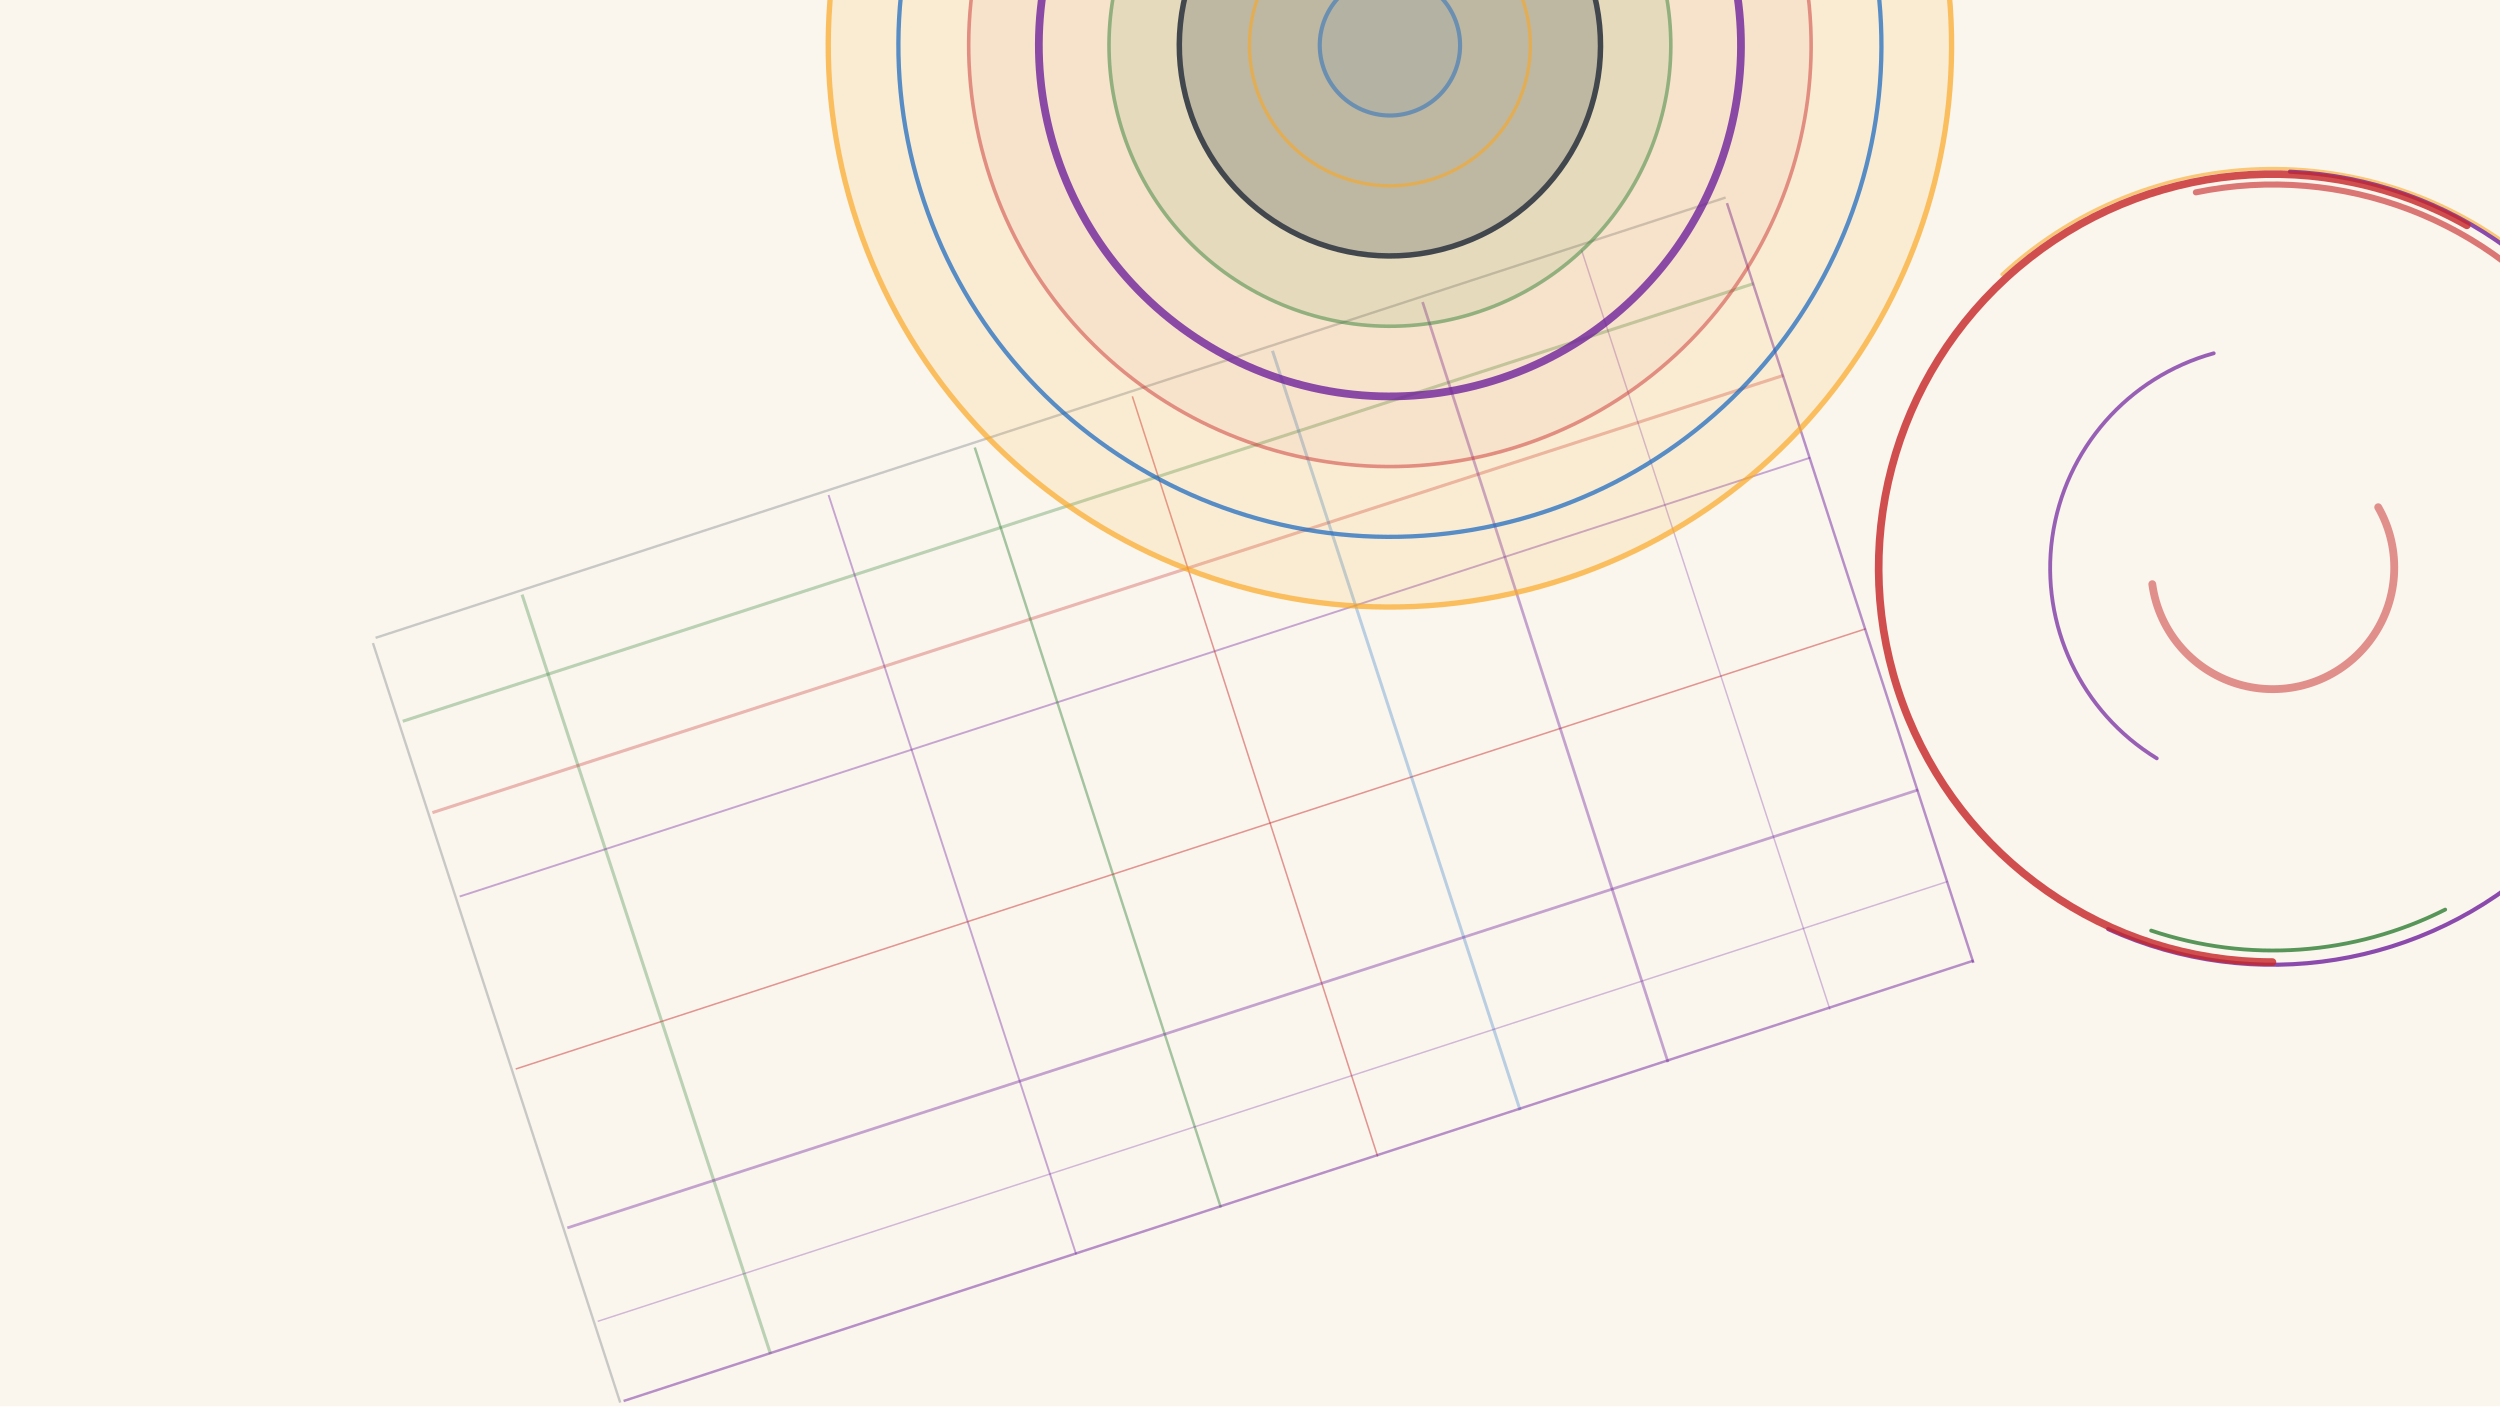
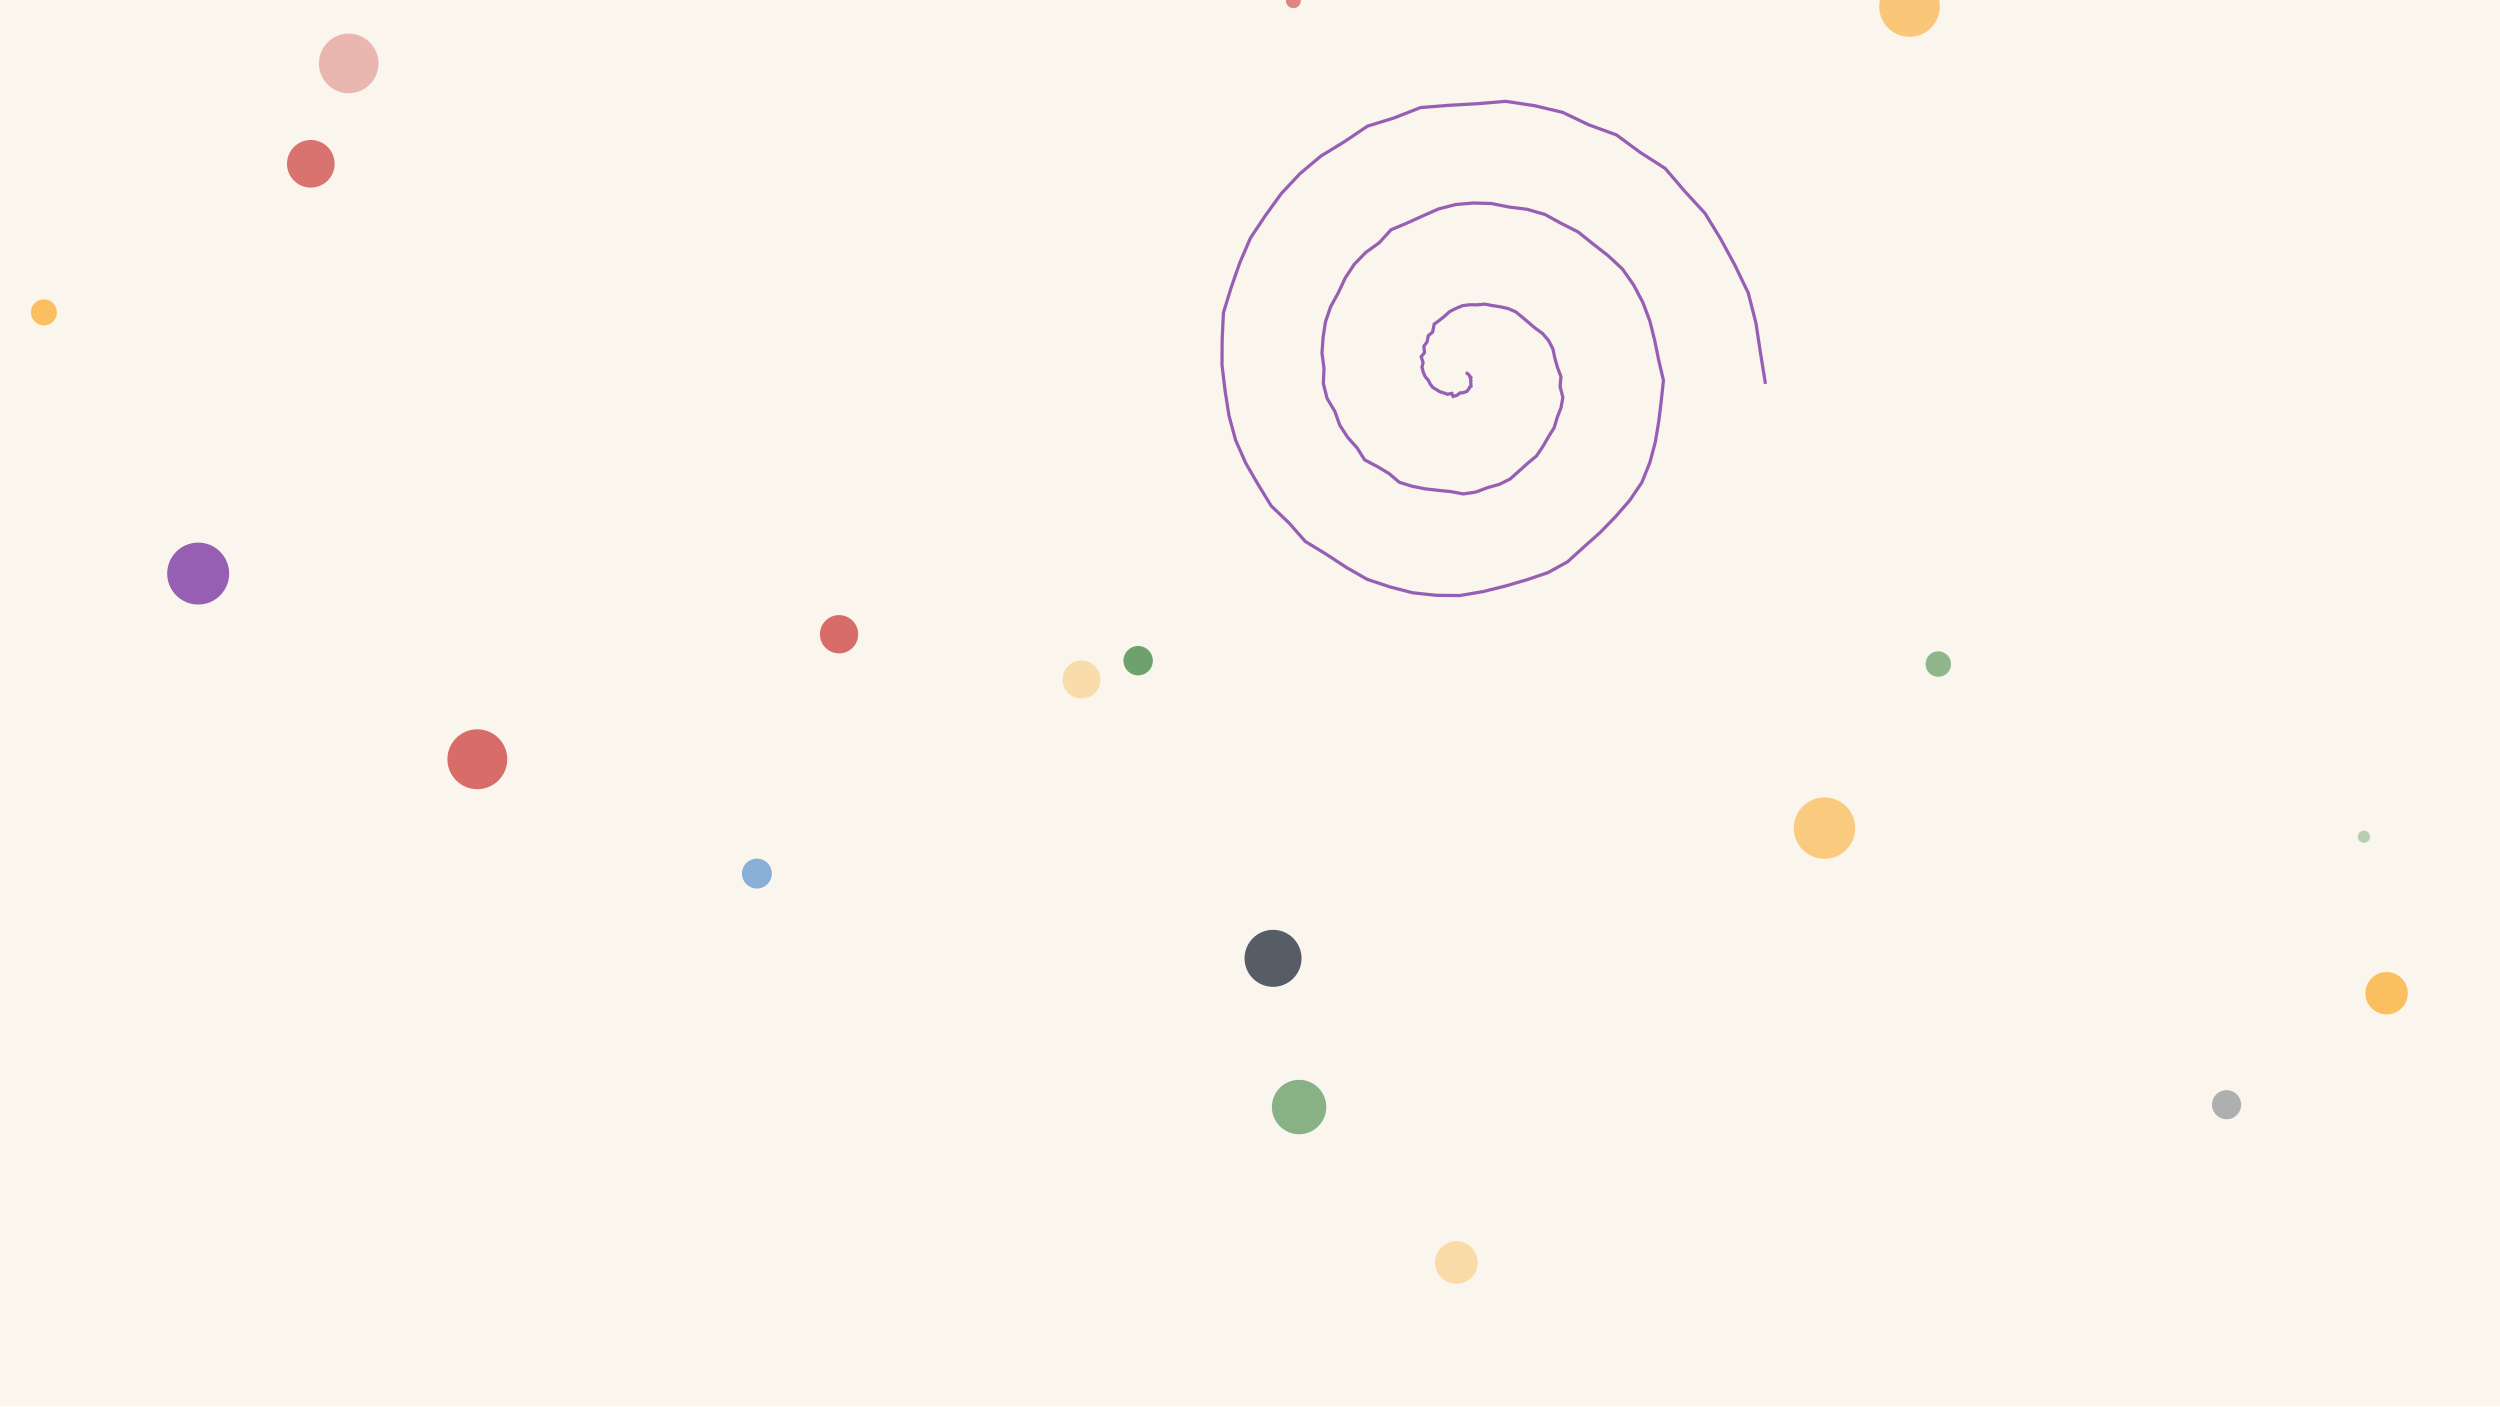
<svg xmlns="http://www.w3.org/2000/svg" viewBox="0 0 1920 1080" width="1920" height="1080">
  <rect width="1920" height="1080" fill="#FAF6EE" />
-   <g transform="translate(90 -121) rotate(-14 960 540) scale(1.23)">
-     <path d="M 1398.8 568.5 A 75.9 75.9 0 1 1 1250.3 581.0" fill="none" stroke="#C62828" stroke-width="4.9" opacity="0.50" stroke-linecap="round" />
-     <path d="M 1206.0 370.6 A 249.6 249.6 0 0 1 1537.0 456.5" fill="none" stroke="#F9A825" stroke-width="2.0" opacity="0.60" stroke-linecap="round" />
-     <path d="M 1396.0 351.9 A 247.7 247.7 0 1 1 1171.5 783.3" fill="none" stroke="#6A1B9A" stroke-width="2.6" opacity="0.78" stroke-linecap="round" />
-     <path d="M 1226.7 687.2 A 139.2 139.2 0 0 1 1322.4 450.4" fill="none" stroke="#6A1B9A" stroke-width="2.4" opacity="0.68" stroke-linecap="round" />
-     <path d="M 1335.9 350.2 A 239.5 239.5 0 0 1 1547.1 497.8" fill="none" stroke="#C62828" stroke-width="3.8" opacity="0.62" stroke-linecap="round" />
-     <path d="M 1266.0 828.1 A 246.0 246.0 0 1 1 1495.1 411.1" fill="none" stroke="#C62828" stroke-width="4.8" opacity="0.81" stroke-linecap="round" />
-     <path d="M 1378.6 822.4 A 238.8 238.8 0 0 1 1197.3 790.7" fill="none" stroke="#2E7D32" stroke-width="2.4" opacity="0.80" stroke-linecap="round" />
+   <g transform="rotate(32 960 540)">
+     <polyline points="966.0,236.8 968.1,236.9 969.1,237.2 972.3,238.4 970.9,238.4 972.3,239.6 973.0,240.9 975.0,243.7 974.5,244.7 974.6,246.7 974.3,248.8 973.3,250.0 972.2,251.4 970.7,252.3 969.4,255.5 967.4,257.6 965.4,256.1 962.9,258.5 960.3,259.0 957.2,259.9 954.1,259.9 950.6,260.0 947.6,258.9 944.9,257.2 941.1,256.0 938.0,253.8 935.3,251.2 934.1,247.7 930.5,244.7 931.0,240.7 928.0,236.8 928.3,232.7 926.6,228.2 927.9,224.0 925.7,218.2 927.5,213.8 929.2,209.0 930.7,203.7 933.5,199.1 936.7,194.6 941.0,191.1 945.8,188.2 950.5,184.6 955.9,182.5 961.5,180.1 967.4,178.0 973.7,177.0 980.0,177.8 986.3,178.7 992.9,179.7 1000.2,180.2 1007.0,182.4 1013.2,186.1 1018.1,191.2 1023.5,196.1 1029.7,200.9 1033.1,207.6 1039.3,213.5 1042.3,220.9 1043.8,228.8 1046.0,236.8 1046.0,245.1 1046.3,253.6 1046.0,262.4 1043.3,270.6 1040.8,279.2 1038.2,288.2 1033.3,296.1 1027.0,303.0 1021.1,310.7 1013.7,317.0 1004.7,320.5 996.0,324.8 987.0,329.1 977.5,332.7 967.4,335.4 957.2,333.9 946.8,334.1 935.6,334.9 925.9,330.2 915.3,327.1 905.3,322.4 896.6,315.5 886.1,310.1 877.7,302.0 872.0,291.9 864.4,282.7 858.8,272.1 854.0,261.0 851.2,249.1 850.5,236.8 849.0,224.4 849.3,211.7 852.0,199.3 856.8,187.6 859.2,174.3 866.7,163.7 874.0,152.7 881.6,141.5 891.0,131.6 901.9,123.4 913.8,116.4 926.7,111.5 939.5,105.6 953.2,101.7 967.4,100.9 981.9,99.6 996.3,101.3 1011.0,102.8 1025.9,105.7 1039.8,111.6 1052.9,119.2 1065.0,128.5 1076.0,139.1 1086.6,150.3 1097.9,161.5 1104.8,175.7 1111.5,190.0 1117.7,204.9 1122.5,220.5 1125.4,236.8 1124.8,253.4 1122.2,269.7 1118.7,286.0 1114.0,302.1 1109.3,318.7 1100.9,333.8 1090.0,347.1 1078.4,360.1 1066.2,372.7 1052.8,384.6 1037.4,394.0 1021.1,401.9 1003.7,407.4 985.8,411.7 967.4,412.4 949.0,412.0 930.2,412.2 912.2,406.8 893.5,402.9 876.5,394.4 859.5,385.4 843.5,374.5 829.3,361.3 816.5,346.5 804.1,331.1 793.7,314.2 783.8,296.5 778.6,277.0 774.1,257.2 771.0,236.8 771.6,216.3 773.0,195.5 777.0,175.0 783.5,154.9 792.9,136.1 801.7,116.4 815.7,100.2 828.7,82.7 846.1,69.8 863.8,57.3 881.6,44.0 901.9,35.2 923.1,28.0 945.2,25.5 967.4,20.8 990.0,22.5 1012.9,22.8 1034.8,29.7 1057.0,35.8 1077.6,46.1 1097.7,57.5 1117.6,70.1 1134.6,86.3 1150.0,104.2 1165.8,122.3" fill="none" stroke="#6A1B9A" stroke-width="2.5" opacity="0.69" />
  </g>
-   <g transform="translate(256 139) rotate(-18 960 540) scale(0.71)">
-     <line x1="192" y1="103.5" x2="1728" y2="101.8" stroke="#0A1628" stroke-width="2.6" opacity="0.21" />
-     <line x1="187.5" y1="108" x2="188.0" y2="972" stroke="#0A1628" stroke-width="2.6" opacity="0.21" />
-     <line x1="192" y1="198.4" x2="1728" y2="199.7" stroke="#2E7D32" stroke-width="3.4" opacity="0.31" />
-     <line x1="357.1" y1="108" x2="358.9" y2="972" stroke="#2E7D32" stroke-width="3.4" opacity="0.31" />
-     <line x1="192" y1="302.3" x2="1728" y2="304.1" stroke="#C62828" stroke-width="3.4" opacity="0.31" />
-     <line x1="192" y1="397.7" x2="1728" y2="397.7" stroke="#6A1B9A" stroke-width="2.1" opacity="0.37" />
-     <line x1="705.7" y1="108" x2="706.6" y2="972" stroke="#6A1B9A" stroke-width="2.1" opacity="0.37" />
-     <line x1="872.0" y1="108" x2="871.1" y2="972" stroke="#2E7D32" stroke-width="2.7" opacity="0.42" />
-     <line x1="192" y1="593.9" x2="1728" y2="592.3" stroke="#C62828" stroke-width="1.7" opacity="0.47" />
-     <line x1="1051.2" y1="108" x2="1049.5" y2="972" stroke="#C62828" stroke-width="1.7" opacity="0.47" />
-     <line x1="1210.6" y1="108" x2="1211.5" y2="972" stroke="#1565C0" stroke-width="3.3" opacity="0.28" />
-     <line x1="192" y1="774.6" x2="1728" y2="775.5" stroke="#6A1B9A" stroke-width="3.0" opacity="0.38" />
-     <line x1="1381.3" y1="108" x2="1379.7" y2="972" stroke="#6A1B9A" stroke-width="3.0" opacity="0.38" />
-     <line x1="192" y1="880.9" x2="1728" y2="879.6" stroke="#6A1B9A" stroke-width="1.6" opacity="0.29" />
-     <line x1="1562.2" y1="108" x2="1563.9" y2="972" stroke="#6A1B9A" stroke-width="1.6" opacity="0.29" />
-     <line x1="192" y1="971.5" x2="1728" y2="969.7" stroke="#6A1B9A" stroke-width="2.7" opacity="0.47" />
-     <line x1="1727.5" y1="108" x2="1727.1" y2="972" stroke="#6A1B9A" stroke-width="2.7" opacity="0.47" />
-   </g>
-   <g transform="translate(-203 -141) rotate(-17 960 540) scale(1.03)">
-     <circle cx="1323.654" cy="274.278" r="418.7" fill="#F9A825" fill-opacity="0.19" stroke="#F9A825" stroke-width="4.0" opacity="0.71" />
-     <circle cx="1323.654" cy="274.278" r="366.4" fill="none" fill-opacity="0.00" stroke="#1565C0" stroke-width="3.2" opacity="0.71" />
-     <circle cx="1323.654" cy="274.278" r="314.0" fill="#C62828" fill-opacity="0.10" stroke="#C62828" stroke-width="2.7" opacity="0.48" />
-     <circle cx="1323.654" cy="274.278" r="261.7" fill="none" fill-opacity="0.00" stroke="#6A1B9A" stroke-width="5.8" opacity="0.77" />
-     <circle cx="1323.654" cy="274.278" r="209.4" fill="#2E7D32" fill-opacity="0.17" stroke="#2E7D32" stroke-width="2.7" opacity="0.50" />
-     <circle cx="1323.654" cy="274.278" r="157.0" fill="#0A1628" fill-opacity="0.24" stroke="#0A1628" stroke-width="4.1" opacity="0.75" />
-     <circle cx="1323.654" cy="274.278" r="104.7" fill="none" fill-opacity="0.00" stroke="#F9A825" stroke-width="2.5" opacity="0.62" />
-     <circle cx="1323.654" cy="274.278" r="52.3" fill="#1565C0" fill-opacity="0.12" stroke="#1565C0" stroke-width="3.1" opacity="0.49" />
-   </g>
+   <circle cx="1488.6" cy="510.0" r="9.8" fill="#2E7D32" opacity="0.52" />
+   <circle cx="152.2" cy="440.5" r="23.8" fill="#6A1B9A" opacity="0.69" />
+   <circle cx="33.7" cy="239.9" r="10.0" fill="#F9A825" opacity="0.70" />
+   <circle cx="1401.2" cy="636.0" r="23.6" fill="#F9A825" opacity="0.55" />
+   <circle cx="977.7" cy="736.0" r="21.9" fill="#0A1628" opacity="0.68" />
+   <circle cx="997.7" cy="850.2" r="20.9" fill="#2E7D32" opacity="0.56" />
+   <circle cx="644.4" cy="487.1" r="14.7" fill="#C62828" opacity="0.67" />
+   <circle cx="267.8" cy="48.7" r="22.9" fill="#C62828" opacity="0.31" />
+   <circle cx="366.6" cy="583.1" r="23.0" fill="#C62828" opacity="0.67" />
+   <circle cx="1118.5" cy="969.6" r="16.4" fill="#F9A825" opacity="0.35" />
+   <circle cx="874.1" cy="507.4" r="11.3" fill="#2E7D32" opacity="0.69" />
+   <circle cx="1710.0" cy="848.4" r="11.2" fill="#0A1628" opacity="0.32" />
+   <circle cx="238.7" cy="125.8" r="18.3" fill="#C62828" opacity="0.64" />
+   <circle cx="1466.5" cy="5.0" r="23.3" fill="#F9A825" opacity="0.59" />
+   <circle cx="993.3" cy="0.6" r="5.7" fill="#C62828" opacity="0.55" />
+   <circle cx="581.3" cy="670.9" r="11.5" fill="#1565C0" opacity="0.49" />
+   <circle cx="1832.9" cy="762.8" r="16.3" fill="#F9A825" opacity="0.70" />
+   <circle cx="1815.5" cy="642.6" r="4.7" fill="#2E7D32" opacity="0.33" />
+   <circle cx="830.6" cy="521.9" r="14.6" fill="#F9A825" opacity="0.34" />
</svg>
